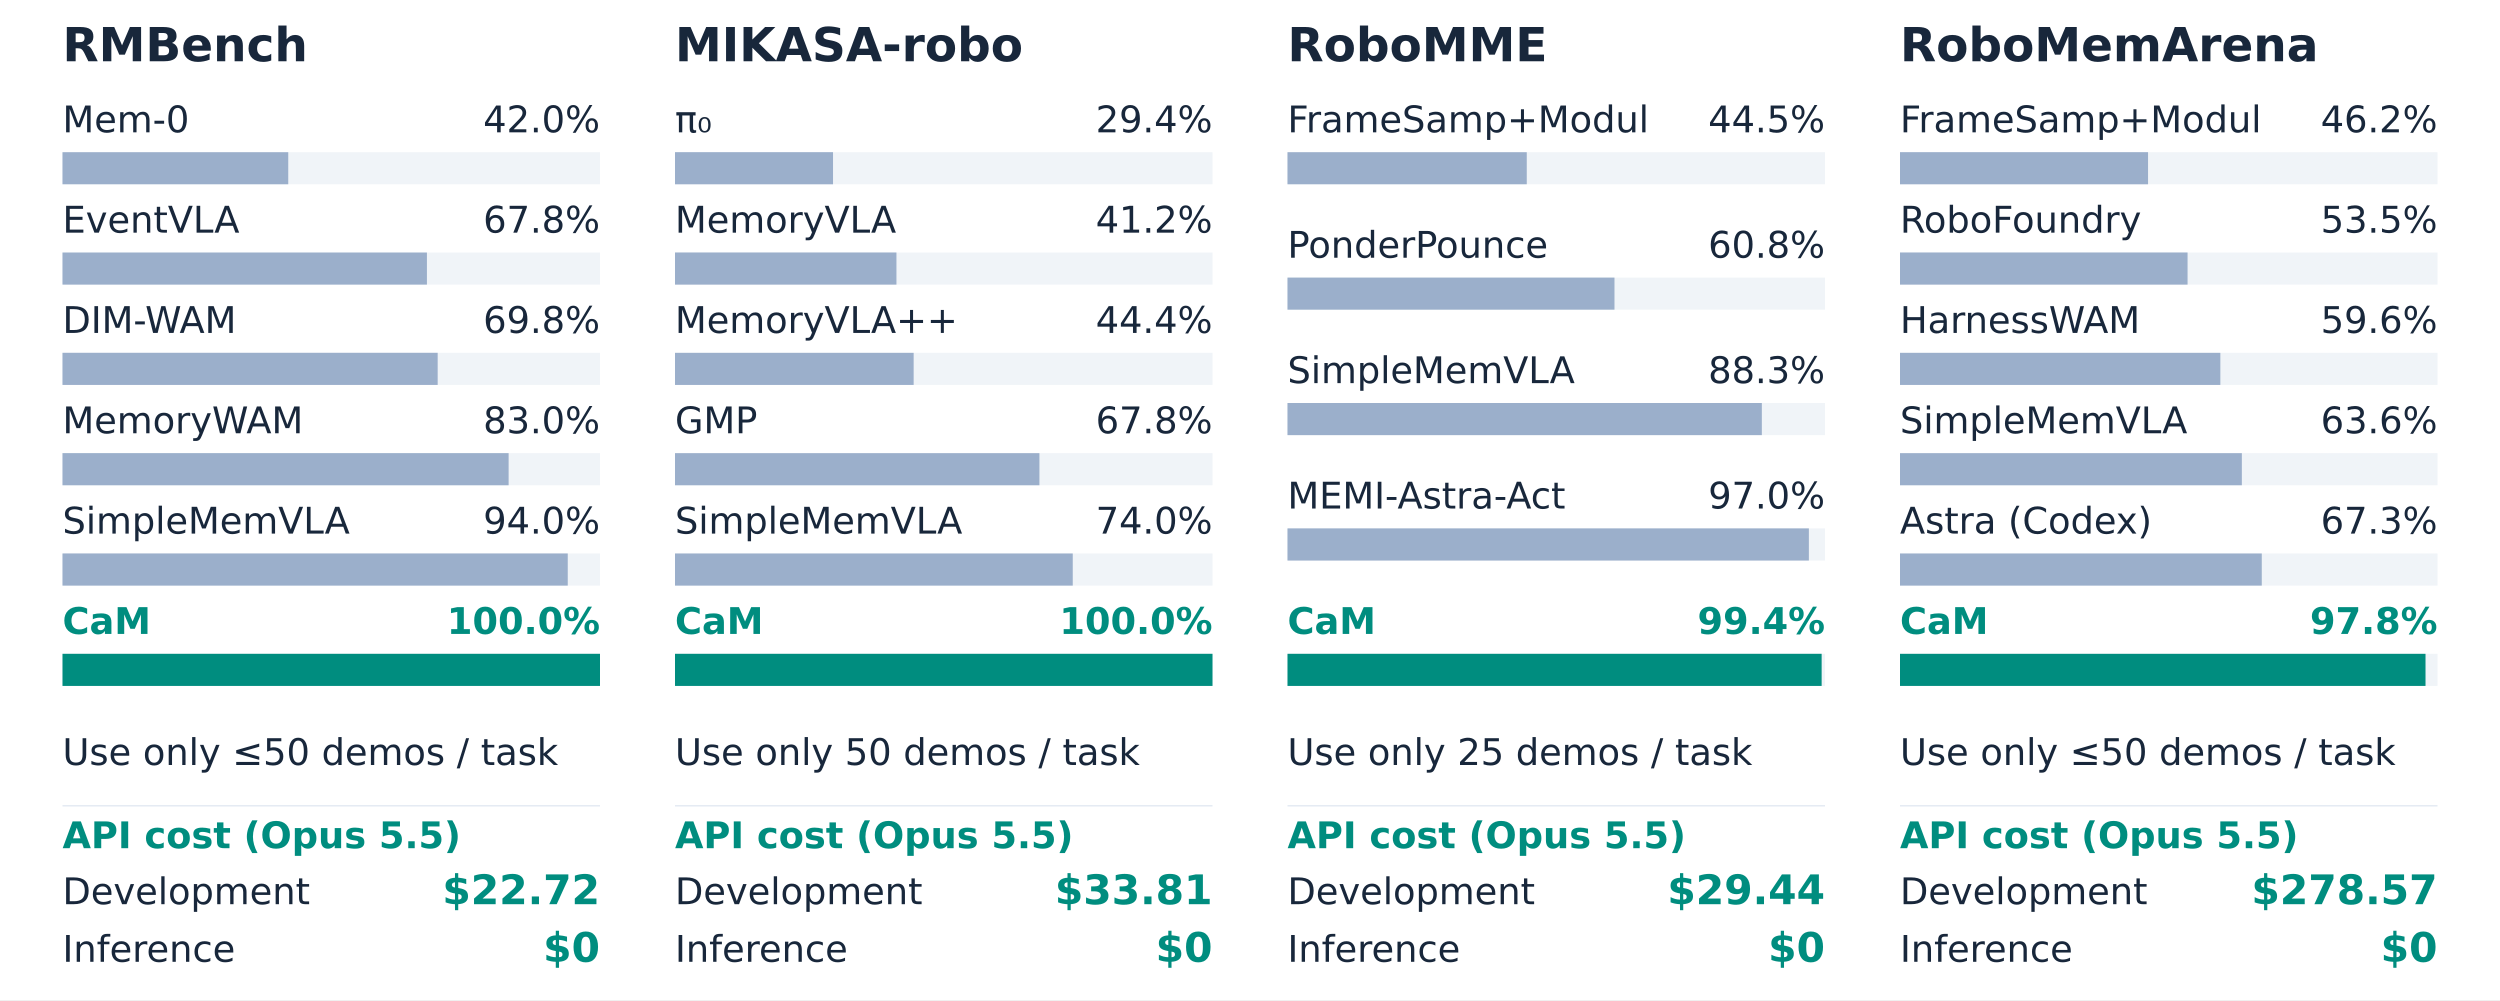
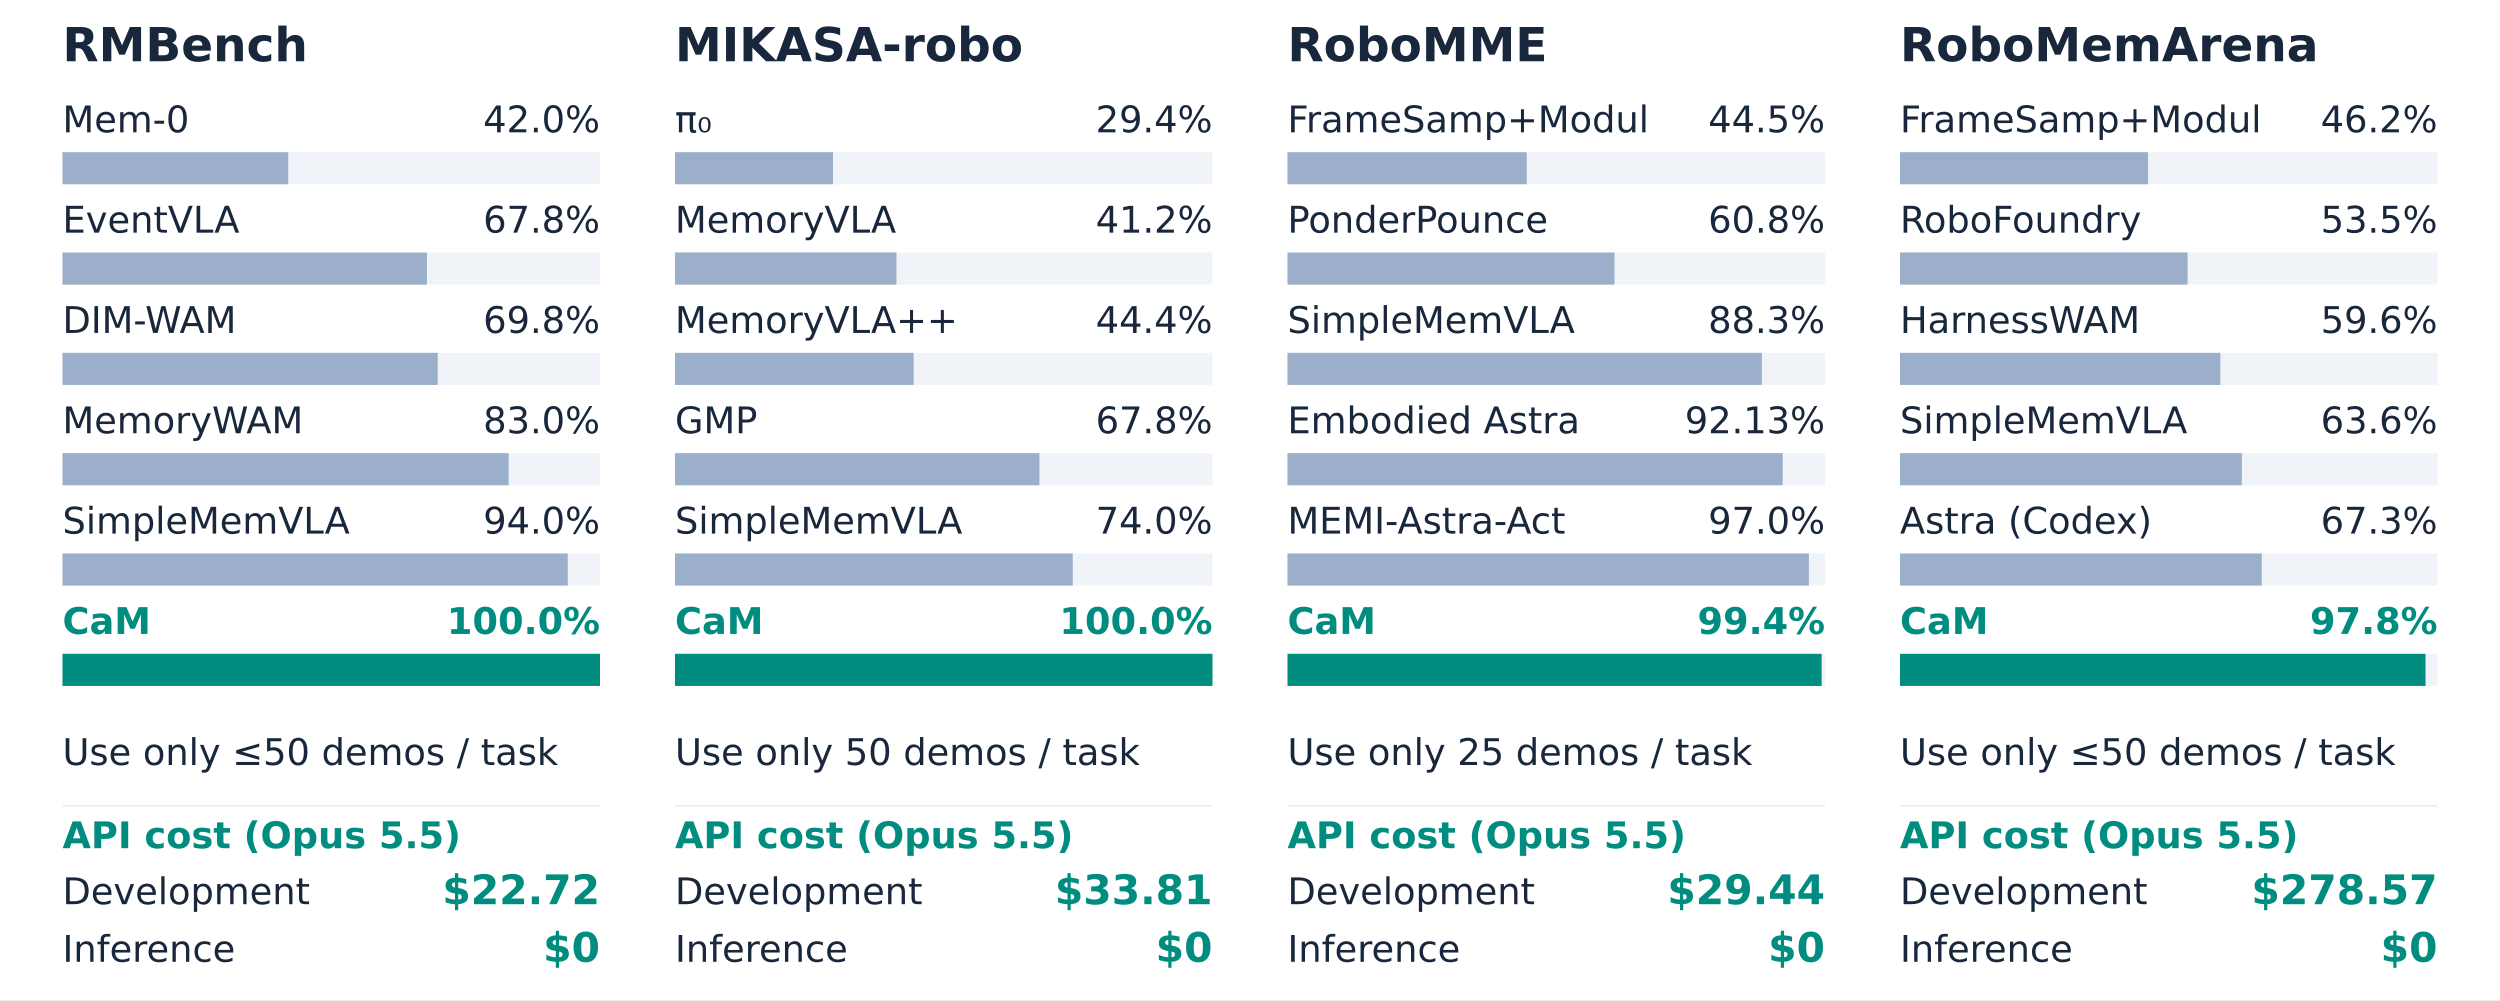
<svg xmlns="http://www.w3.org/2000/svg" width="1224pt" height="489.6pt" viewBox="0 0 1224 489.6" version="1.1">
  <defs>
    <style type="text/css">*{stroke-linejoin: round; stroke-linecap: butt}</style>
  </defs>
  <g id="figure_1">
    <g id="patch_1">
      <path d="M 0 489.6 L 1224 489.6 L 1224 0 L 0 0 z " style="fill: #ffffff" />
    </g>
    <g id="axes_1">
      <g id="patch_2">
        <path d="M 30.6 90.224 L 293.76 90.224 L 293.76 74.506 L 30.6 74.506 z " clip-path="url(#p9d66177aeb)" style="fill: #f0f4f8" />
      </g>
      <g id="patch_3">
        <path d="M 30.6 139.345 L 293.76 139.345 L 293.76 123.626 L 30.6 123.626 z " clip-path="url(#p9d66177aeb)" style="fill: #f0f4f8" />
      </g>
      <g id="patch_4">
        <path d="M 30.6 188.465 L 293.76 188.465 L 293.76 172.747 L 30.6 172.747 z " clip-path="url(#p9d66177aeb)" style="fill: #f0f4f8" />
      </g>
      <g id="patch_5">
        <path d="M 30.6 237.586 L 293.76 237.586 L 293.76 221.867 L 30.6 221.867 z " clip-path="url(#p9d66177aeb)" style="fill: #f0f4f8" />
      </g>
      <g id="patch_6">
        <path d="M 30.6 286.707 L 293.76 286.707 L 293.76 270.988 L 30.6 270.988 z " clip-path="url(#p9d66177aeb)" style="fill: #f0f4f8" />
      </g>
      <g id="patch_7">
        <path d="M 30.6 335.827 L 293.76 335.827 L 293.76 320.109 L 30.6 320.109 z " clip-path="url(#p9d66177aeb)" style="fill: #f0f4f8" />
      </g>
      <g id="patch_8">
        <path d="M 30.6 90.224 L 141.127 90.224 L 141.127 74.506 L 30.6 74.506 z " clip-path="url(#p9d66177aeb)" style="fill: #9bafcb" />
      </g>
      <g id="patch_9">
        <path d="M 30.6 139.345 L 209.022 139.345 L 209.022 123.626 L 30.6 123.626 z " clip-path="url(#p9d66177aeb)" style="fill: #9bafcb" />
      </g>
      <g id="patch_10">
        <path d="M 30.6 188.465 L 214.286 188.465 L 214.286 172.747 L 30.6 172.747 z " clip-path="url(#p9d66177aeb)" style="fill: #9bafcb" />
      </g>
      <g id="patch_11">
        <path d="M 30.6 237.586 L 249.023 237.586 L 249.023 221.867 L 30.6 221.867 z " clip-path="url(#p9d66177aeb)" style="fill: #9bafcb" />
      </g>
      <g id="patch_12">
        <path d="M 30.6 286.707 L 277.97 286.707 L 277.97 270.988 L 30.6 270.988 z " clip-path="url(#p9d66177aeb)" style="fill: #9bafcb" />
      </g>
      <g id="patch_13">
        <path d="M 30.6 335.827 L 293.76 335.827 L 293.76 320.109 L 30.6 320.109 z " clip-path="url(#p9d66177aeb)" style="fill: #008d7f" />
      </g>
      <g id="text_1">
        <text style="font-size: 18px; font-family: 'DejaVu Sans'; text-anchor: start; fill: #18273b" x="30.6" y="64.778" transform="rotate(-0 30.6 64.77841)">Mem-0</text>
      </g>
      <g id="text_2">
        <text style="font-size: 18px; font-family: 'DejaVu Sans'; text-anchor: end; fill: #18273b" x="293.76" y="64.778" transform="rotate(-0 293.76 64.77841)">42.0%</text>
      </g>
      <g id="text_3">
        <text style="font-size: 18px; font-family: 'DejaVu Sans'; text-anchor: start; fill: #18273b" x="30.6" y="113.899" transform="rotate(-0 30.6 113.8989)">EventVLA</text>
      </g>
      <g id="text_4">
        <text style="font-size: 18px; font-family: 'DejaVu Sans'; text-anchor: end; fill: #18273b" x="293.76" y="113.899" transform="rotate(-0 293.76 113.8989)">67.8%</text>
      </g>
      <g id="text_5">
        <text style="font-size: 18px; font-family: 'DejaVu Sans'; text-anchor: start; fill: #18273b" x="30.6" y="163.019" transform="rotate(-0 30.6 163.0195)">DIM-WAM</text>
      </g>
      <g id="text_6">
        <text style="font-size: 18px; font-family: 'DejaVu Sans'; text-anchor: end; fill: #18273b" x="293.76" y="163.019" transform="rotate(-0 293.76 163.0195)">69.8%</text>
      </g>
      <g id="text_7">
        <text style="font-size: 18px; font-family: 'DejaVu Sans'; text-anchor: start; fill: #18273b" x="30.6" y="212.14" transform="rotate(-0 30.6 212.14)">MemoryWAM</text>
      </g>
      <g id="text_8">
        <text style="font-size: 18px; font-family: 'DejaVu Sans'; text-anchor: end; fill: #18273b" x="293.76" y="212.14" transform="rotate(-0 293.76 212.14)">83.0%</text>
      </g>
      <g id="text_9">
        <text style="font-size: 18px; font-family: 'DejaVu Sans'; text-anchor: start; fill: #18273b" x="30.6" y="261.261" transform="rotate(-0 30.6 261.2605)">SimpleMemVLA</text>
      </g>
      <g id="text_10">
        <text style="font-size: 18px; font-family: 'DejaVu Sans'; text-anchor: end; fill: #18273b" x="293.76" y="261.261" transform="rotate(-0 293.76 261.2605)">94.0%</text>
      </g>
      <g id="text_11">
        <text style="font-weight: 700; font-size: 18px; font-family: 'DejaVu Sans'; text-anchor: start; fill: #008d7f" x="30.6" y="310.381" transform="rotate(-0 30.6 310.381)">CaM</text>
      </g>
      <g id="text_12">
        <text style="font-weight: 700; font-size: 18px; font-family: 'DejaVu Sans'; text-anchor: end; fill: #008d7f" x="293.76" y="310.381" transform="rotate(-0 293.76 310.381)">100.0%</text>
      </g>
      <g id="text_13">
        <text style="font-weight: 700; font-size: 23px; font-family: 'DejaVu Sans'; text-anchor: start; fill: #18273b" x="30.6" y="29.981" transform="rotate(-0 30.6 29.9808)">RMBench</text>
      </g>
    </g>
    <g id="axes_2">
      <g id="line2d_1">
        <path d="M 30.6 394.128 L 293.76 394.128 " clip-path="url(#pc14ad1fdd8)" style="fill: none; stroke: #e5ebf3; stroke-width: 1.5; stroke-linecap: square" />
      </g>
      <g id="text_14">
        <text style="font-weight: 700; font-size: 18px; font-family: 'DejaVu Sans'; text-anchor: start; fill: #008d7f" x="30.6" y="415.279" transform="rotate(-0 30.6 415.2787)">API cost (Opus 5.5)</text>
      </g>
      <g id="text_15">
        <text style="font-size: 18px; font-family: 'DejaVu Sans'; text-anchor: start; fill: #18273b" x="30.6" y="442.696" transform="rotate(-0 30.6 442.6963)">Development</text>
      </g>
      <g id="text_16">
        <text style="font-weight: 700; font-size: 20px; font-family: 'DejaVu Sans'; text-anchor: end; fill: #008d7f" x="293.76" y="442.696" transform="rotate(-0 293.76 442.6963)">$22.72</text>
      </g>
      <g id="text_17">
        <text style="font-size: 18px; font-family: 'DejaVu Sans'; text-anchor: start; fill: #18273b" x="30.6" y="470.897" transform="rotate(-0 30.6 470.8973)">Inference</text>
      </g>
      <g id="text_18">
        <text style="font-weight: 700; font-size: 20px; font-family: 'DejaVu Sans'; text-anchor: end; fill: #008d7f" x="293.76" y="470.897" transform="rotate(-0 293.76 470.8973)">$0</text>
      </g>
    </g>
    <g id="axes_3">
      <g id="patch_14">
        <path d="M 330.48 90.224 L 593.64 90.224 L 593.64 74.506 L 330.48 74.506 z " clip-path="url(#p4776d19e12)" style="fill: #f0f4f8" />
      </g>
      <g id="patch_15">
        <path d="M 330.48 139.345 L 593.64 139.345 L 593.64 123.626 L 330.48 123.626 z " clip-path="url(#p4776d19e12)" style="fill: #f0f4f8" />
      </g>
      <g id="patch_16">
        <path d="M 330.48 188.465 L 593.64 188.465 L 593.64 172.747 L 330.48 172.747 z " clip-path="url(#p4776d19e12)" style="fill: #f0f4f8" />
      </g>
      <g id="patch_17">
        <path d="M 330.48 237.586 L 593.64 237.586 L 593.64 221.867 L 330.48 221.867 z " clip-path="url(#p4776d19e12)" style="fill: #f0f4f8" />
      </g>
      <g id="patch_18">
        <path d="M 330.48 286.707 L 593.64 286.707 L 593.64 270.988 L 330.48 270.988 z " clip-path="url(#p4776d19e12)" style="fill: #f0f4f8" />
      </g>
      <g id="patch_19">
        <path d="M 330.48 335.827 L 593.64 335.827 L 593.64 320.109 L 330.48 320.109 z " clip-path="url(#p4776d19e12)" style="fill: #f0f4f8" />
      </g>
      <g id="patch_20">
        <path d="M 330.48 90.224 L 407.849 90.224 L 407.849 74.506 L 330.48 74.506 z " clip-path="url(#p4776d19e12)" style="fill: #9bafcb" />
      </g>
      <g id="patch_21">
        <path d="M 330.48 139.345 L 438.902 139.345 L 438.902 123.626 L 330.48 123.626 z " clip-path="url(#p4776d19e12)" style="fill: #9bafcb" />
      </g>
      <g id="patch_22">
        <path d="M 330.48 188.465 L 447.323 188.465 L 447.323 172.747 L 330.48 172.747 z " clip-path="url(#p4776d19e12)" style="fill: #9bafcb" />
      </g>
      <g id="patch_23">
        <path d="M 330.48 237.586 L 508.902 237.586 L 508.902 221.867 L 330.48 221.867 z " clip-path="url(#p4776d19e12)" style="fill: #9bafcb" />
      </g>
      <g id="patch_24">
        <path d="M 330.48 286.707 L 525.218 286.707 L 525.218 270.988 L 330.48 270.988 z " clip-path="url(#p4776d19e12)" style="fill: #9bafcb" />
      </g>
      <g id="patch_25">
        <path d="M 330.48 335.827 L 593.64 335.827 L 593.64 320.109 L 330.48 320.109 z " clip-path="url(#p4776d19e12)" style="fill: #008d7f" />
      </g>
      <g id="text_19">
        <text style="font-size: 18px; font-family: 'DejaVu Sans'; text-anchor: start; fill: #18273b" x="330.48" y="64.778" transform="rotate(-0 330.48 64.77841)">π₀</text>
      </g>
      <g id="text_20">
        <text style="font-size: 18px; font-family: 'DejaVu Sans'; text-anchor: end; fill: #18273b" x="593.64" y="64.778" transform="rotate(-0 593.64 64.77841)">29.4%</text>
      </g>
      <g id="text_21">
        <text style="font-size: 18px; font-family: 'DejaVu Sans'; text-anchor: start; fill: #18273b" x="330.48" y="113.899" transform="rotate(-0 330.48 113.8989)">MemoryVLA</text>
      </g>
      <g id="text_22">
        <text style="font-size: 18px; font-family: 'DejaVu Sans'; text-anchor: end; fill: #18273b" x="593.64" y="113.899" transform="rotate(-0 593.64 113.8989)">41.2%</text>
      </g>
      <g id="text_23">
        <text style="font-size: 18px; font-family: 'DejaVu Sans'; text-anchor: start; fill: #18273b" x="330.48" y="163.019" transform="rotate(-0 330.48 163.0195)">MemoryVLA++</text>
      </g>
      <g id="text_24">
        <text style="font-size: 18px; font-family: 'DejaVu Sans'; text-anchor: end; fill: #18273b" x="593.64" y="163.019" transform="rotate(-0 593.64 163.0195)">44.4%</text>
      </g>
      <g id="text_25">
        <text style="font-size: 18px; font-family: 'DejaVu Sans'; text-anchor: start; fill: #18273b" x="330.48" y="212.14" transform="rotate(-0 330.48 212.14)">GMP</text>
      </g>
      <g id="text_26">
        <text style="font-size: 18px; font-family: 'DejaVu Sans'; text-anchor: end; fill: #18273b" x="593.64" y="212.14" transform="rotate(-0 593.64 212.14)">67.8%</text>
      </g>
      <g id="text_27">
        <text style="font-size: 18px; font-family: 'DejaVu Sans'; text-anchor: start; fill: #18273b" x="330.48" y="261.261" transform="rotate(-0 330.48 261.2605)">SimpleMemVLA</text>
      </g>
      <g id="text_28">
        <text style="font-size: 18px; font-family: 'DejaVu Sans'; text-anchor: end; fill: #18273b" x="593.64" y="261.261" transform="rotate(-0 593.64 261.2605)">74.0%</text>
      </g>
      <g id="text_29">
        <text style="font-weight: 700; font-size: 18px; font-family: 'DejaVu Sans'; text-anchor: start; fill: #008d7f" x="330.48" y="310.381" transform="rotate(-0 330.48 310.381)">CaM</text>
      </g>
      <g id="text_30">
        <text style="font-weight: 700; font-size: 18px; font-family: 'DejaVu Sans'; text-anchor: end; fill: #008d7f" x="593.64" y="310.381" transform="rotate(-0 593.64 310.381)">100.0%</text>
      </g>
      <g id="text_31">
        <text style="font-weight: 700; font-size: 23px; font-family: 'DejaVu Sans'; text-anchor: start; fill: #18273b" x="330.48" y="29.981" transform="rotate(-0 330.48 29.9808)">MIKASA-robo</text>
      </g>
    </g>
    <g id="axes_4">
      <g id="line2d_2">
        <path d="M 330.48 394.128 L 593.64 394.128 " clip-path="url(#pf3a159c231)" style="fill: none; stroke: #e5ebf3; stroke-width: 1.5; stroke-linecap: square" />
      </g>
      <g id="text_32">
        <text style="font-weight: 700; font-size: 18px; font-family: 'DejaVu Sans'; text-anchor: start; fill: #008d7f" x="330.48" y="415.279" transform="rotate(-0 330.48 415.2787)">API cost (Opus 5.5)</text>
      </g>
      <g id="text_33">
        <text style="font-size: 18px; font-family: 'DejaVu Sans'; text-anchor: start; fill: #18273b" x="330.48" y="442.696" transform="rotate(-0 330.48 442.6963)">Development</text>
      </g>
      <g id="text_34">
        <text style="font-weight: 700; font-size: 20px; font-family: 'DejaVu Sans'; text-anchor: end; fill: #008d7f" x="593.64" y="442.696" transform="rotate(-0 593.64 442.6963)">$33.81</text>
      </g>
      <g id="text_35">
        <text style="font-size: 18px; font-family: 'DejaVu Sans'; text-anchor: start; fill: #18273b" x="330.48" y="470.897" transform="rotate(-0 330.48 470.8973)">Inference</text>
      </g>
      <g id="text_36">
        <text style="font-weight: 700; font-size: 20px; font-family: 'DejaVu Sans'; text-anchor: end; fill: #008d7f" x="593.64" y="470.897" transform="rotate(-0 593.64 470.8973)">$0</text>
      </g>
    </g>
    <g id="axes_5">
      <g id="patch_26">
        <path d="M 630.36 90.224 L 893.52 90.224 L 893.52 74.506 L 630.36 74.506 z " clip-path="url(#pd69e777fa5)" style="fill: #f0f4f8" />
      </g>
      <g id="patch_27">
-         <path d="M 630.36 151.625 L 893.52 151.625 L 893.52 135.907 L 630.36 135.907 z " clip-path="url(#pd69e777fa5)" style="fill: #f0f4f8" />
+         <path d="M 630.36 139.345 L 893.52 139.345 L 893.52 123.626 L 630.36 123.626 z " clip-path="url(#pd69e777fa5)" style="fill: #f0f4f8" />
      </g>
      <g id="patch_28">
-         <path d="M 630.36 213.026 L 893.52 213.026 L 893.52 197.307 L 630.36 197.307 z " clip-path="url(#pd69e777fa5)" style="fill: #f0f4f8" />
+         <path d="M 630.36 188.465 L 893.52 188.465 L 893.52 172.747 L 630.36 172.747 z " clip-path="url(#pd69e777fa5)" style="fill: #f0f4f8" />
      </g>
      <g id="patch_29">
-         <path d="M 630.36 274.426 L 893.52 274.426 L 893.52 258.708 L 630.36 258.708 z " clip-path="url(#pd69e777fa5)" style="fill: #f0f4f8" />
+         <path d="M 630.36 237.586 L 893.52 237.586 L 893.52 221.867 L 630.36 221.867 z " clip-path="url(#pd69e777fa5)" style="fill: #f0f4f8" />
      </g>
      <g id="patch_30">
+         <path d="M 630.36 286.707 L 893.52 286.707 L 893.52 270.988 L 630.36 270.988 z " clip-path="url(#pd69e777fa5)" style="fill: #f0f4f8" />
+       </g>
+       <g id="patch_31">
        <path d="M 630.36 335.827 L 893.52 335.827 L 893.52 320.109 L 630.36 320.109 z " clip-path="url(#pd69e777fa5)" style="fill: #f0f4f8" />
      </g>
-       <g id="patch_31">
+       <g id="patch_32">
        <path d="M 630.36 90.224 L 747.504 90.224 L 747.504 74.506 L 630.36 74.506 z " clip-path="url(#pd69e777fa5)" style="fill: #9bafcb" />
      </g>
-       <g id="patch_32">
-         <path d="M 630.36 151.625 L 790.448 151.625 L 790.448 135.907 L 630.36 135.907 z " clip-path="url(#pd69e777fa5)" style="fill: #9bafcb" />
-       </g>
      <g id="patch_33">
-         <path d="M 630.36 213.026 L 862.599 213.026 L 862.599 197.307 L 630.36 197.307 z " clip-path="url(#pd69e777fa5)" style="fill: #9bafcb" />
+         <path d="M 630.36 139.345 L 790.448 139.345 L 790.448 123.626 L 630.36 123.626 z " clip-path="url(#pd69e777fa5)" style="fill: #9bafcb" />
      </g>
      <g id="patch_34">
-         <path d="M 630.36 274.426 L 885.625 274.426 L 885.625 258.708 L 630.36 258.708 z " clip-path="url(#pd69e777fa5)" style="fill: #9bafcb" />
+         <path d="M 630.36 188.465 L 862.599 188.465 L 862.599 172.747 L 630.36 172.747 z " clip-path="url(#pd69e777fa5)" style="fill: #9bafcb" />
      </g>
      <g id="patch_35">
+         <path d="M 630.36 237.586 L 872.796 237.586 L 872.796 221.867 L 630.36 221.867 z " clip-path="url(#pd69e777fa5)" style="fill: #9bafcb" />
+       </g>
+       <g id="patch_36">
+         <path d="M 630.36 286.707 L 885.625 286.707 L 885.625 270.988 L 630.36 270.988 z " clip-path="url(#pd69e777fa5)" style="fill: #9bafcb" />
+       </g>
+       <g id="patch_37">
        <path d="M 630.36 335.827 L 891.875 335.827 L 891.875 320.109 L 630.36 320.109 z " clip-path="url(#pd69e777fa5)" style="fill: #008d7f" />
      </g>
      <g id="text_37">
        <text style="font-size: 18px; font-family: 'DejaVu Sans'; text-anchor: start; fill: #18273b" x="630.36" y="64.778" transform="rotate(-0 630.36 64.77841)">FrameSamp+Modul</text>
      </g>
      <g id="text_38">
        <text style="font-size: 18px; font-family: 'DejaVu Sans'; text-anchor: end; fill: #18273b" x="893.52" y="64.778" transform="rotate(-0 893.52 64.77841)">44.5%</text>
      </g>
      <g id="text_39">
-         <text style="font-size: 18px; font-family: 'DejaVu Sans'; text-anchor: start; fill: #18273b" x="630.36" y="126.179" transform="rotate(-0 630.36 126.1791)">PonderPounce</text>
+         <text style="font-size: 18px; font-family: 'DejaVu Sans'; text-anchor: start; fill: #18273b" x="630.36" y="113.899" transform="rotate(-0 630.36 113.8989)">PonderPounce</text>
      </g>
      <g id="text_40">
-         <text style="font-size: 18px; font-family: 'DejaVu Sans'; text-anchor: end; fill: #18273b" x="893.52" y="126.179" transform="rotate(-0 893.52 126.1791)">60.8%</text>
+         <text style="font-size: 18px; font-family: 'DejaVu Sans'; text-anchor: end; fill: #18273b" x="893.52" y="113.899" transform="rotate(-0 893.52 113.8989)">60.8%</text>
      </g>
      <g id="text_41">
-         <text style="font-size: 18px; font-family: 'DejaVu Sans'; text-anchor: start; fill: #18273b" x="630.36" y="187.58" transform="rotate(-0 630.36 187.5797)">SimpleMemVLA</text>
+         <text style="font-size: 18px; font-family: 'DejaVu Sans'; text-anchor: start; fill: #18273b" x="630.36" y="163.019" transform="rotate(-0 630.36 163.0195)">SimpleMemVLA</text>
      </g>
      <g id="text_42">
-         <text style="font-size: 18px; font-family: 'DejaVu Sans'; text-anchor: end; fill: #18273b" x="893.52" y="187.58" transform="rotate(-0 893.52 187.5797)">88.3%</text>
+         <text style="font-size: 18px; font-family: 'DejaVu Sans'; text-anchor: end; fill: #18273b" x="893.52" y="163.019" transform="rotate(-0 893.52 163.0195)">88.3%</text>
      </g>
      <g id="text_43">
-         <text style="font-size: 18px; font-family: 'DejaVu Sans'; text-anchor: start; fill: #18273b" x="630.36" y="248.98" transform="rotate(-0 630.36 248.9804)">MEMI-Astra-Act</text>
+         <text style="font-size: 18px; font-family: 'DejaVu Sans'; text-anchor: start; fill: #18273b" x="630.36" y="212.14" transform="rotate(-0 630.36 212.14)">Embodied Astra</text>
      </g>
      <g id="text_44">
-         <text style="font-size: 18px; font-family: 'DejaVu Sans'; text-anchor: end; fill: #18273b" x="893.52" y="248.98" transform="rotate(-0 893.52 248.9804)">97.0%</text>
+         <text style="font-size: 18px; font-family: 'DejaVu Sans'; text-anchor: end; fill: #18273b" x="893.52" y="212.14" transform="rotate(-0 893.52 212.14)">92.13%</text>
      </g>
      <g id="text_45">
+         <text style="font-size: 18px; font-family: 'DejaVu Sans'; text-anchor: start; fill: #18273b" x="630.36" y="261.261" transform="rotate(-0 630.36 261.2605)">MEMI-Astra-Act</text>
+       </g>
+       <g id="text_46">
+         <text style="font-size: 18px; font-family: 'DejaVu Sans'; text-anchor: end; fill: #18273b" x="893.52" y="261.261" transform="rotate(-0 893.52 261.2605)">97.0%</text>
+       </g>
+       <g id="text_47">
        <text style="font-weight: 700; font-size: 18px; font-family: 'DejaVu Sans'; text-anchor: start; fill: #008d7f" x="630.36" y="310.381" transform="rotate(-0 630.36 310.381)">CaM</text>
      </g>
-       <g id="text_46">
+       <g id="text_48">
        <text style="font-weight: 700; font-size: 18px; font-family: 'DejaVu Sans'; text-anchor: end; fill: #008d7f" x="893.52" y="310.381" transform="rotate(-0 893.52 310.381)">99.4%</text>
      </g>
-       <g id="text_47">
+       <g id="text_49">
        <text style="font-weight: 700; font-size: 23px; font-family: 'DejaVu Sans'; text-anchor: start; fill: #18273b" x="630.36" y="29.981" transform="rotate(-0 630.36 29.9808)">RoboMME</text>
      </g>
    </g>
    <g id="axes_6">
      <g id="line2d_3">
        <path d="M 630.36 394.128 L 893.52 394.128 " clip-path="url(#p8bcbec432a)" style="fill: none; stroke: #e5ebf3; stroke-width: 1.5; stroke-linecap: square" />
      </g>
-       <g id="text_48">
+       <g id="text_50">
        <text style="font-weight: 700; font-size: 18px; font-family: 'DejaVu Sans'; text-anchor: start; fill: #008d7f" x="630.36" y="415.279" transform="rotate(-0 630.36 415.2787)">API cost (Opus 5.5)</text>
      </g>
-       <g id="text_49">
+       <g id="text_51">
        <text style="font-size: 18px; font-family: 'DejaVu Sans'; text-anchor: start; fill: #18273b" x="630.36" y="442.696" transform="rotate(-0 630.36 442.6963)">Development</text>
      </g>
-       <g id="text_50">
+       <g id="text_52">
        <text style="font-weight: 700; font-size: 20px; font-family: 'DejaVu Sans'; text-anchor: end; fill: #008d7f" x="893.52" y="442.696" transform="rotate(-0 893.52 442.6963)">$29.44</text>
      </g>
-       <g id="text_51">
+       <g id="text_53">
        <text style="font-size: 18px; font-family: 'DejaVu Sans'; text-anchor: start; fill: #18273b" x="630.36" y="470.897" transform="rotate(-0 630.36 470.8973)">Inference</text>
      </g>
-       <g id="text_52">
+       <g id="text_54">
        <text style="font-weight: 700; font-size: 20px; font-family: 'DejaVu Sans'; text-anchor: end; fill: #008d7f" x="893.52" y="470.897" transform="rotate(-0 893.52 470.8973)">$0</text>
      </g>
    </g>
    <g id="axes_7">
-       <g id="patch_36">
+       <g id="patch_38">
        <path d="M 930.24 90.224 L 1193.4 90.224 L 1193.4 74.506 L 930.24 74.506 z " clip-path="url(#pf3ad39326f)" style="fill: #f0f4f8" />
      </g>
-       <g id="patch_37">
+       <g id="patch_39">
        <path d="M 930.24 139.345 L 1193.4 139.345 L 1193.4 123.626 L 930.24 123.626 z " clip-path="url(#pf3ad39326f)" style="fill: #f0f4f8" />
      </g>
-       <g id="patch_38">
+       <g id="patch_40">
        <path d="M 930.24 188.465 L 1193.4 188.465 L 1193.4 172.747 L 930.24 172.747 z " clip-path="url(#pf3ad39326f)" style="fill: #f0f4f8" />
      </g>
-       <g id="patch_39">
+       <g id="patch_41">
        <path d="M 930.24 237.586 L 1193.4 237.586 L 1193.4 221.867 L 930.24 221.867 z " clip-path="url(#pf3ad39326f)" style="fill: #f0f4f8" />
      </g>
-       <g id="patch_40">
+       <g id="patch_42">
        <path d="M 930.24 286.707 L 1193.4 286.707 L 1193.4 270.988 L 930.24 270.988 z " clip-path="url(#pf3ad39326f)" style="fill: #f0f4f8" />
      </g>
-       <g id="patch_41">
+       <g id="patch_43">
        <path d="M 930.24 335.827 L 1193.4 335.827 L 1193.4 320.109 L 930.24 320.109 z " clip-path="url(#pf3ad39326f)" style="fill: #f0f4f8" />
      </g>
-       <g id="patch_42">
+       <g id="patch_44">
        <path d="M 930.24 90.224 L 1051.688 90.224 L 1051.688 74.506 L 930.24 74.506 z " clip-path="url(#pf3ad39326f)" style="fill: #9bafcb" />
      </g>
-       <g id="patch_43">
+       <g id="patch_45">
        <path d="M 930.24 139.345 L 1071.031 139.345 L 1071.031 123.626 L 930.24 123.626 z " clip-path="url(#pf3ad39326f)" style="fill: #9bafcb" />
      </g>
-       <g id="patch_44">
+       <g id="patch_46">
        <path d="M 930.24 188.465 L 1087.083 188.465 L 1087.083 172.747 L 930.24 172.747 z " clip-path="url(#pf3ad39326f)" style="fill: #9bafcb" />
      </g>
-       <g id="patch_45">
+       <g id="patch_47">
        <path d="M 930.24 237.586 L 1097.61 237.586 L 1097.61 221.867 L 930.24 221.867 z " clip-path="url(#pf3ad39326f)" style="fill: #9bafcb" />
      </g>
-       <g id="patch_46">
+       <g id="patch_48">
        <path d="M 930.24 286.707 L 1107.367 286.707 L 1107.367 270.988 L 930.24 270.988 z " clip-path="url(#pf3ad39326f)" style="fill: #9bafcb" />
      </g>
-       <g id="patch_47">
+       <g id="patch_49">
        <path d="M 930.24 335.827 L 1187.53 335.827 L 1187.53 320.109 L 930.24 320.109 z " clip-path="url(#pf3ad39326f)" style="fill: #008d7f" />
      </g>
-       <g id="text_53">
+       <g id="text_55">
        <text style="font-size: 18px; font-family: 'DejaVu Sans'; text-anchor: start; fill: #18273b" x="930.24" y="64.778" transform="rotate(-0 930.24 64.77841)">FrameSamp+Modul</text>
      </g>
-       <g id="text_54">
+       <g id="text_56">
        <text style="font-size: 18px; font-family: 'DejaVu Sans'; text-anchor: end; fill: #18273b" x="1193.4" y="64.778" transform="rotate(-0 1193.4 64.77841)">46.2%</text>
      </g>
-       <g id="text_55">
+       <g id="text_57">
        <text style="font-size: 18px; font-family: 'DejaVu Sans'; text-anchor: start; fill: #18273b" x="930.24" y="113.899" transform="rotate(-0 930.24 113.8989)">RoboFoundry</text>
      </g>
-       <g id="text_56">
+       <g id="text_58">
        <text style="font-size: 18px; font-family: 'DejaVu Sans'; text-anchor: end; fill: #18273b" x="1193.4" y="113.899" transform="rotate(-0 1193.4 113.8989)">53.5%</text>
      </g>
-       <g id="text_57">
+       <g id="text_59">
        <text style="font-size: 18px; font-family: 'DejaVu Sans'; text-anchor: start; fill: #18273b" x="930.24" y="163.019" transform="rotate(-0 930.24 163.0195)">HarnessWAM</text>
      </g>
-       <g id="text_58">
+       <g id="text_60">
        <text style="font-size: 18px; font-family: 'DejaVu Sans'; text-anchor: end; fill: #18273b" x="1193.4" y="163.019" transform="rotate(-0 1193.4 163.0195)">59.6%</text>
      </g>
-       <g id="text_59">
+       <g id="text_61">
        <text style="font-size: 18px; font-family: 'DejaVu Sans'; text-anchor: start; fill: #18273b" x="930.24" y="212.14" transform="rotate(-0 930.24 212.14)">SimpleMemVLA</text>
      </g>
-       <g id="text_60">
+       <g id="text_62">
        <text style="font-size: 18px; font-family: 'DejaVu Sans'; text-anchor: end; fill: #18273b" x="1193.4" y="212.14" transform="rotate(-0 1193.4 212.14)">63.6%</text>
      </g>
-       <g id="text_61">
+       <g id="text_63">
        <text style="font-size: 18px; font-family: 'DejaVu Sans'; text-anchor: start; fill: #18273b" x="930.24" y="261.261" transform="rotate(-0 930.24 261.2605)">Astra (Codex)</text>
      </g>
-       <g id="text_62">
+       <g id="text_64">
        <text style="font-size: 18px; font-family: 'DejaVu Sans'; text-anchor: end; fill: #18273b" x="1193.4" y="261.261" transform="rotate(-0 1193.4 261.2605)">67.3%</text>
      </g>
-       <g id="text_63">
+       <g id="text_65">
        <text style="font-weight: 700; font-size: 18px; font-family: 'DejaVu Sans'; text-anchor: start; fill: #008d7f" x="930.24" y="310.381" transform="rotate(-0 930.24 310.381)">CaM</text>
      </g>
-       <g id="text_64">
+       <g id="text_66">
        <text style="font-weight: 700; font-size: 18px; font-family: 'DejaVu Sans'; text-anchor: end; fill: #008d7f" x="1193.4" y="310.381" transform="rotate(-0 1193.4 310.381)">97.8%</text>
      </g>
-       <g id="text_65">
+       <g id="text_67">
        <text style="font-weight: 700; font-size: 23px; font-family: 'DejaVu Sans'; text-anchor: start; fill: #18273b" x="930.24" y="29.981" transform="rotate(-0 930.24 29.9808)">RoboMemArena</text>
      </g>
    </g>
    <g id="axes_8">
      <g id="line2d_4">
        <path d="M 930.24 394.128 L 1193.4 394.128 " clip-path="url(#p506b623b3e)" style="fill: none; stroke: #e5ebf3; stroke-width: 1.5; stroke-linecap: square" />
      </g>
-       <g id="text_66">
+       <g id="text_68">
        <text style="font-weight: 700; font-size: 18px; font-family: 'DejaVu Sans'; text-anchor: start; fill: #008d7f" x="930.24" y="415.279" transform="rotate(-0 930.24 415.2787)">API cost (Opus 5.5)</text>
      </g>
-       <g id="text_67">
+       <g id="text_69">
        <text style="font-size: 18px; font-family: 'DejaVu Sans'; text-anchor: start; fill: #18273b" x="930.24" y="442.696" transform="rotate(-0 930.24 442.6963)">Development</text>
      </g>
-       <g id="text_68">
+       <g id="text_70">
        <text style="font-weight: 700; font-size: 20px; font-family: 'DejaVu Sans'; text-anchor: end; fill: #008d7f" x="1193.4" y="442.696" transform="rotate(-0 1193.4 442.6963)">$278.57</text>
      </g>
-       <g id="text_69">
+       <g id="text_71">
        <text style="font-size: 18px; font-family: 'DejaVu Sans'; text-anchor: start; fill: #18273b" x="930.24" y="470.897" transform="rotate(-0 930.24 470.8973)">Inference</text>
      </g>
-       <g id="text_70">
+       <g id="text_72">
        <text style="font-weight: 700; font-size: 20px; font-family: 'DejaVu Sans'; text-anchor: end; fill: #008d7f" x="1193.4" y="470.897" transform="rotate(-0 1193.4 470.8973)">$0</text>
      </g>
    </g>
-     <g id="text_71">
+     <g id="text_73">
      <text style="font-size: 18px; font-family: 'DejaVu Sans'; text-anchor: start; fill: #18273b" x="30.6" y="374.544" transform="rotate(-0 30.6 374.544)">Use only ≤50 demos / task</text>
    </g>
-     <g id="text_72">
+     <g id="text_74">
      <text style="font-size: 18px; font-family: 'DejaVu Sans'; text-anchor: start; fill: #18273b" x="330.48" y="374.544" transform="rotate(-0 330.48 374.544)">Use only 50 demos / task</text>
    </g>
-     <g id="text_73">
+     <g id="text_75">
      <text style="font-size: 18px; font-family: 'DejaVu Sans'; text-anchor: start; fill: #18273b" x="630.36" y="374.544" transform="rotate(-0 630.36 374.544)">Use only 25 demos / task</text>
    </g>
-     <g id="text_74">
+     <g id="text_76">
      <text style="font-size: 18px; font-family: 'DejaVu Sans'; text-anchor: start; fill: #18273b" x="930.24" y="374.544" transform="rotate(-0 930.24 374.544)">Use only ≤50 demos / task</text>
    </g>
  </g>
  <defs>
    <clipPath id="p9d66177aeb">
      <rect x="30.6" y="47.981" width="263.16" height="299.635" />
    </clipPath>
    <clipPath id="pc14ad1fdd8">
      <rect x="30.6" y="394.128" width="263.16" height="78.336" />
    </clipPath>
    <clipPath id="p4776d19e12">
      <rect x="330.48" y="47.981" width="263.16" height="299.635" />
    </clipPath>
    <clipPath id="pf3a159c231">
      <rect x="330.48" y="394.128" width="263.16" height="78.336" />
    </clipPath>
    <clipPath id="pd69e777fa5">
      <rect x="630.36" y="47.981" width="263.16" height="299.635" />
    </clipPath>
    <clipPath id="p8bcbec432a">
      <rect x="630.36" y="394.128" width="263.16" height="78.336" />
    </clipPath>
    <clipPath id="pf3ad39326f">
      <rect x="930.24" y="47.981" width="263.16" height="299.635" />
    </clipPath>
    <clipPath id="p506b623b3e">
      <rect x="930.24" y="394.128" width="263.16" height="78.336" />
    </clipPath>
  </defs>
</svg>
